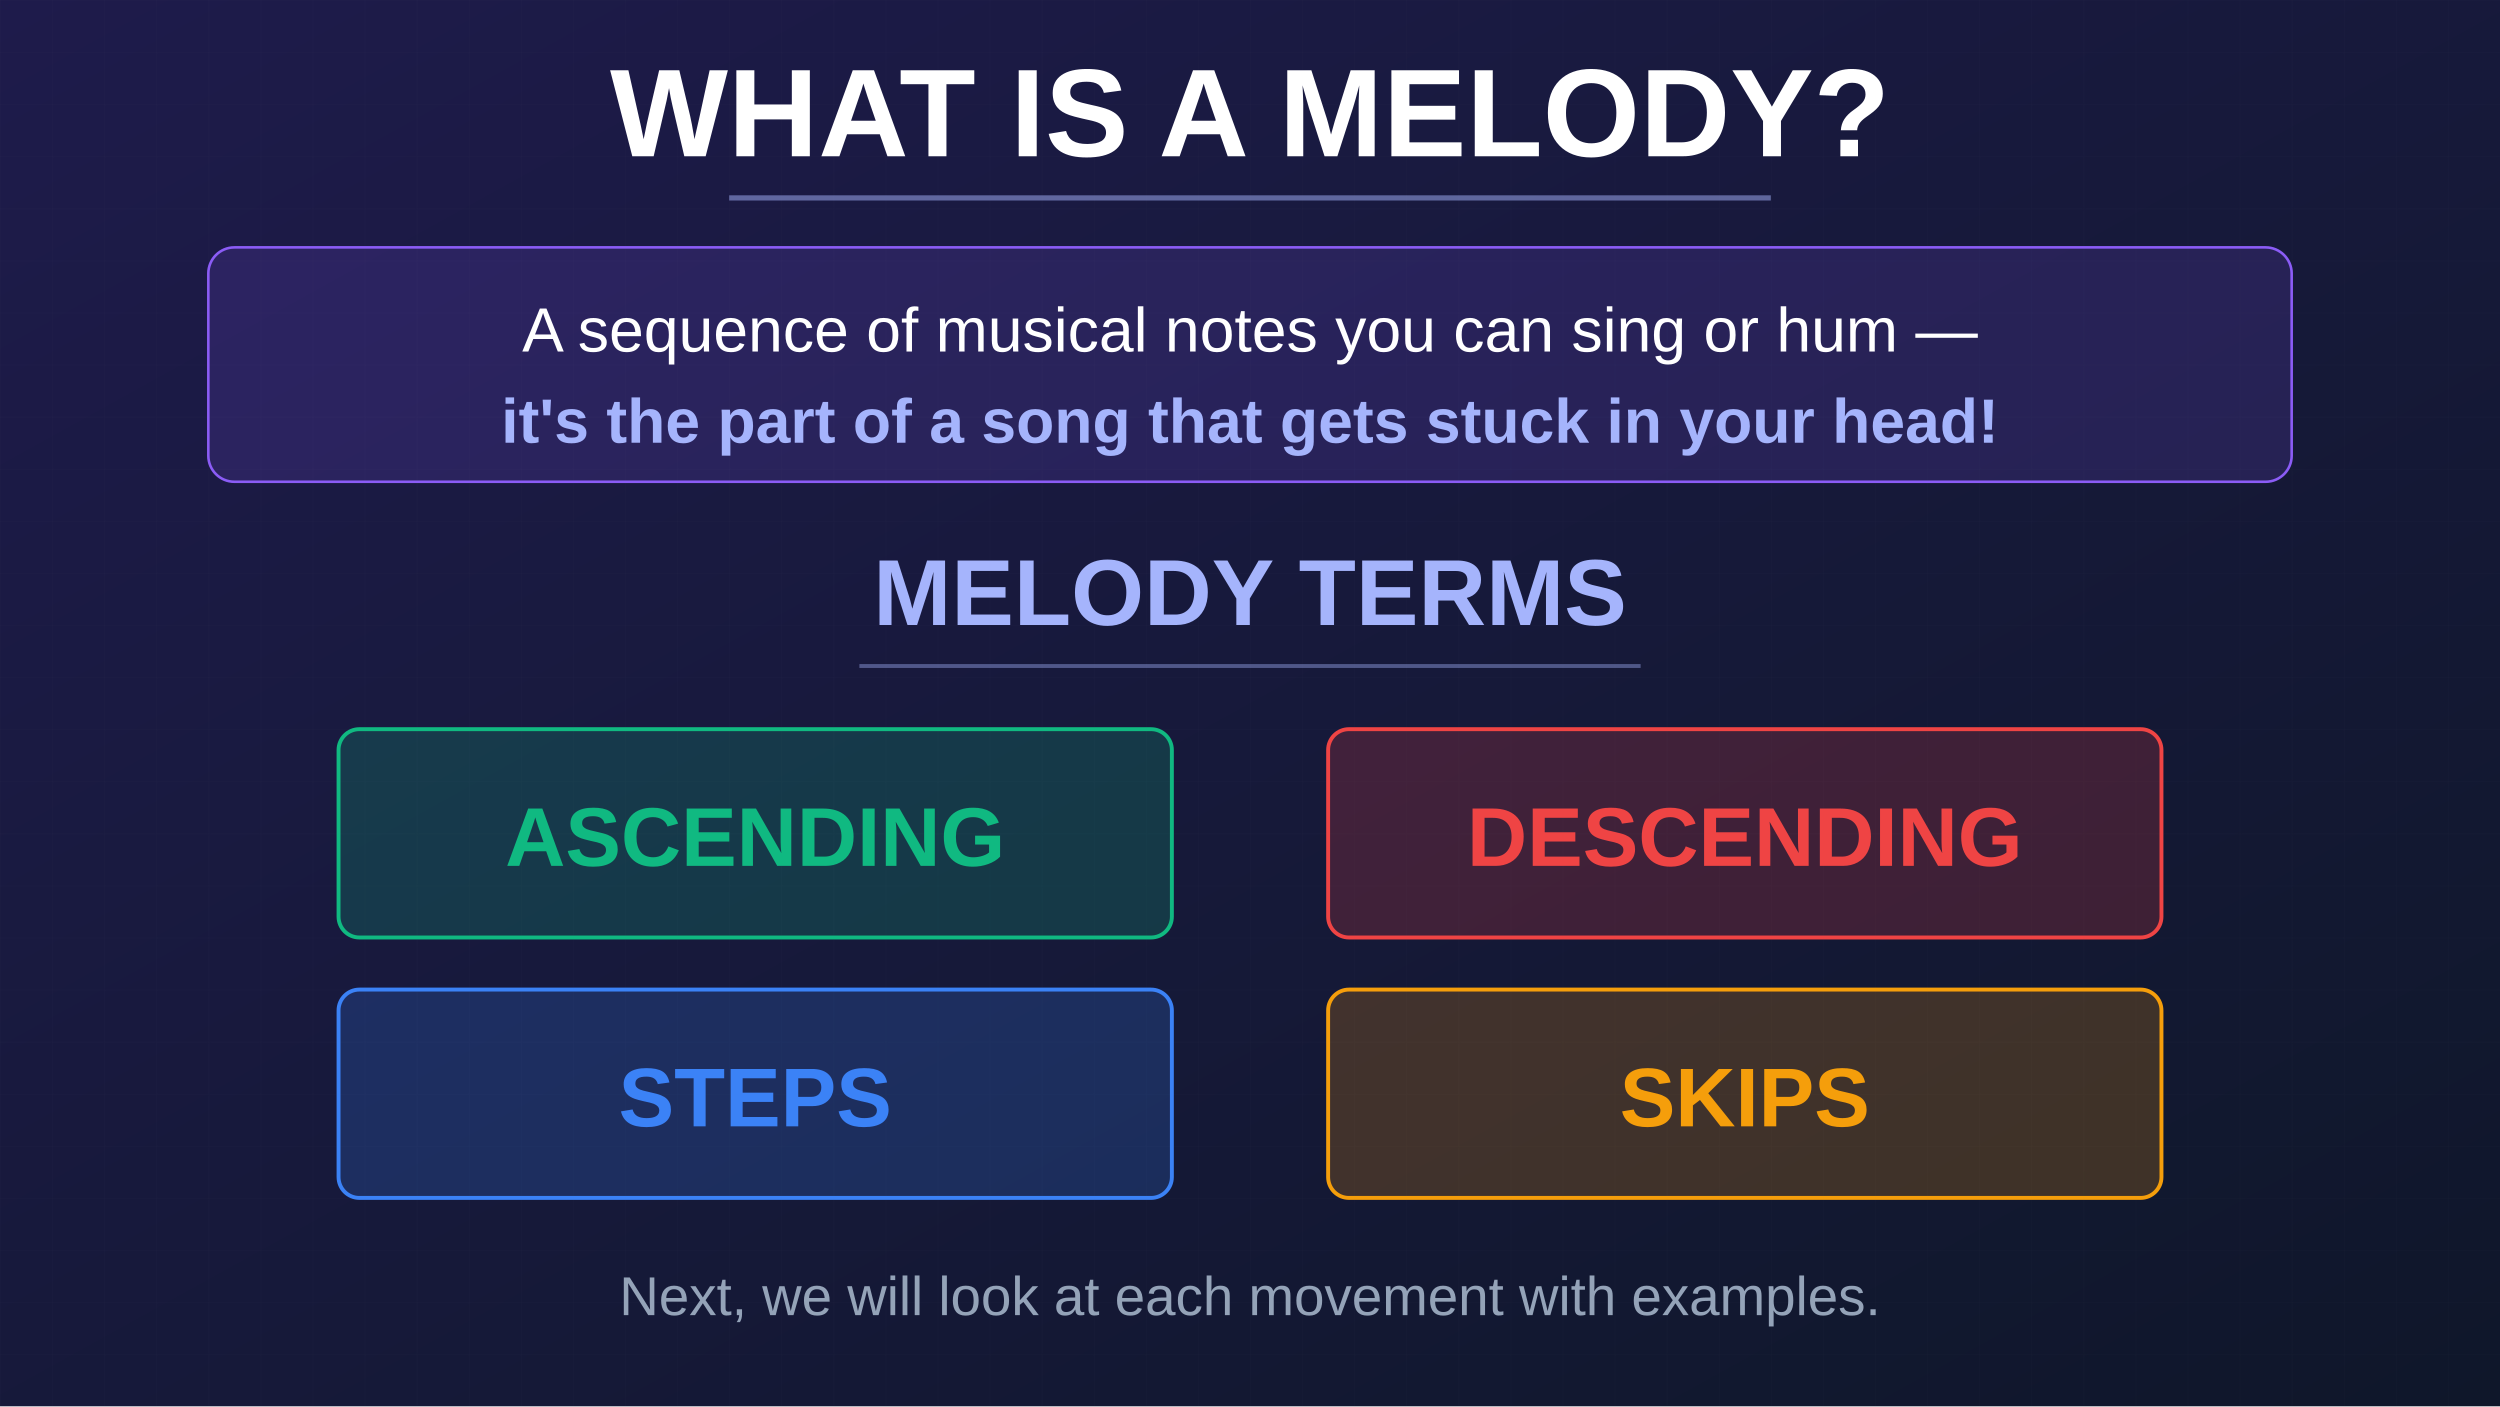
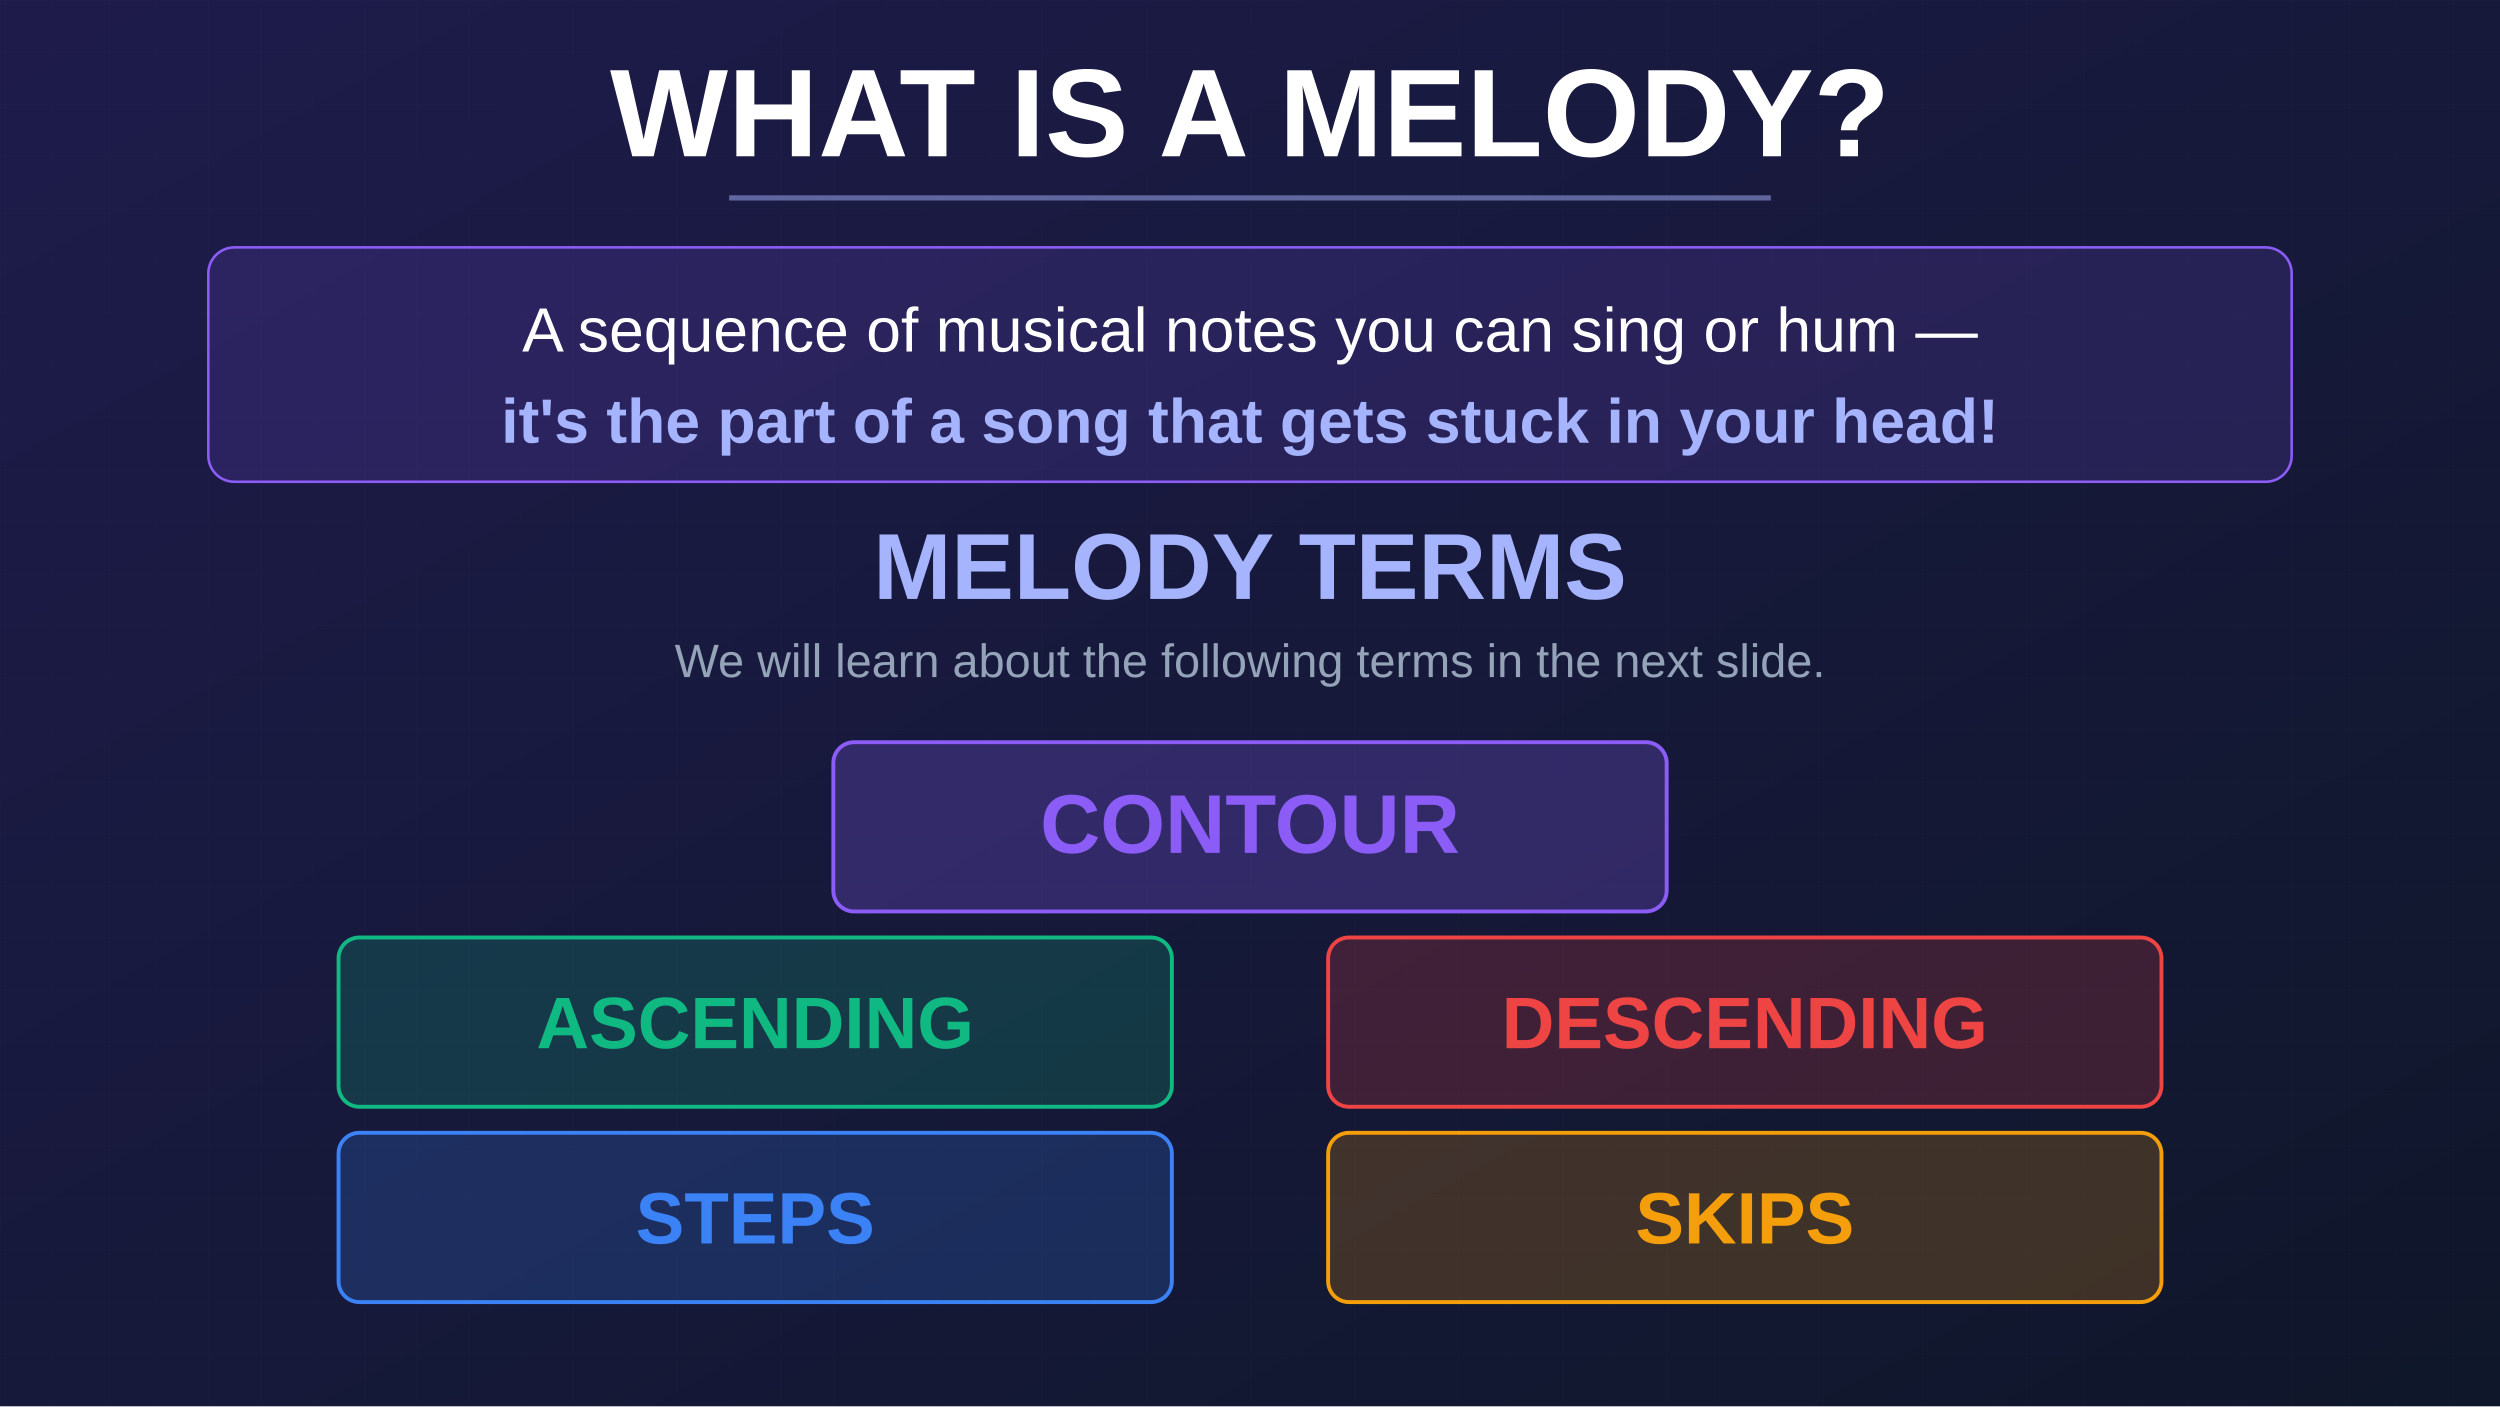
<svg xmlns="http://www.w3.org/2000/svg" width="1920" height="1080">
  <defs>
    <linearGradient id="bg" x1="0%" y1="0%" x2="100%" y2="100%">
      <stop offset="0%" style="stop-color:#1e1b4b" />
      <stop offset="100%" style="stop-color:#0f172a" />
    </linearGradient>
    <pattern id="grid" width="40" height="40" patternUnits="userSpaceOnUse">
      <path d="M 40 0 L 0 0 0 40" fill="none" stroke="white" stroke-width="0.5" opacity="0.03" />
    </pattern>
  </defs>
  <rect width="1920" height="1080" fill="url(#bg)" />
  <rect width="1920" height="1080" fill="url(#grid)" />
  <text x="960" y="120" font-family="Arial, Helvetica, sans-serif" font-size="96" fill="white" font-weight="bold" text-anchor="middle">WHAT IS A MELODY?</text>
  <rect x="560" y="150" width="800" height="4" fill="#a5b4fc" opacity="0.5" />
  <rect x="160" y="190" width="1600" height="180" rx="20" fill="#8b5cf6" fill-opacity="0.15" stroke="#8b5cf6" stroke-width="2" />
  <text x="960" y="270" font-family="Arial, Helvetica, sans-serif" font-size="48" fill="white" text-anchor="middle">A sequence of musical notes you can sing or hum —</text>
  <text x="960" y="340" font-family="Arial, Helvetica, sans-serif" font-size="48" fill="#a5b4fc" text-anchor="middle" font-weight="bold">it's the part of a song that gets stuck in your head!</text>
-   <text x="960" y="480" font-family="Arial, Helvetica, sans-serif" font-size="72" fill="#a5b4fc" font-weight="bold" text-anchor="middle">MELODY TERMS</text>
-   <rect x="660" y="510" width="600" height="3" fill="#a5b4fc" opacity="0.4" />
-   <rect x="260" y="560" width="640" height="160" rx="16" fill="#10b981" fill-opacity="0.2" stroke="#10b981" stroke-width="3" />
-   <text x="580" y="665" font-family="Arial, Helvetica, sans-serif" font-size="64" fill="#10b981" font-weight="bold" text-anchor="middle">ASCENDING</text>
-   <rect x="1020" y="560" width="640" height="160" rx="16" fill="#ef4444" fill-opacity="0.2" stroke="#ef4444" stroke-width="3" />
-   <text x="1340" y="665" font-family="Arial, Helvetica, sans-serif" font-size="64" fill="#ef4444" font-weight="bold" text-anchor="middle">DESCENDING</text>
-   <rect x="260" y="760" width="640" height="160" rx="16" fill="#3b82f6" fill-opacity="0.2" stroke="#3b82f6" stroke-width="3" />
-   <text x="580" y="865" font-family="Arial, Helvetica, sans-serif" font-size="64" fill="#3b82f6" font-weight="bold" text-anchor="middle">STEPS</text>
-   <rect x="1020" y="760" width="640" height="160" rx="16" fill="#f59e0b" fill-opacity="0.2" stroke="#f59e0b" stroke-width="3" />
-   <text x="1340" y="865" font-family="Arial, Helvetica, sans-serif" font-size="64" fill="#f59e0b" font-weight="bold" text-anchor="middle">SKIPS</text>
-   <text x="960" y="1010" font-family="Arial, Helvetica, sans-serif" font-size="42" fill="#94a3b8" text-anchor="middle">Next, we will look at each movement with examples.</text>
+   <text x="960" y="460" font-family="Arial, Helvetica, sans-serif" font-size="72" fill="#a5b4fc" font-weight="bold" text-anchor="middle">MELODY TERMS</text>
+   <text x="960" y="520" font-family="Arial, Helvetica, sans-serif" font-size="36" fill="#94a3b8" text-anchor="middle">We will learn about the following terms in the next slide.</text>
+   <rect x="640" y="570" width="640" height="130" rx="16" fill="#8b5cf6" fill-opacity="0.25" stroke="#8b5cf6" stroke-width="3" />
+   <text x="960" y="655" font-family="Arial, Helvetica, sans-serif" font-size="64" fill="#8b5cf6" font-weight="bold" text-anchor="middle">CONTOUR</text>
+   <rect x="260" y="720" width="640" height="130" rx="16" fill="#10b981" fill-opacity="0.2" stroke="#10b981" stroke-width="3" />
+   <text x="580" y="805" font-family="Arial, Helvetica, sans-serif" font-size="56" fill="#10b981" font-weight="bold" text-anchor="middle">ASCENDING</text>
+   <rect x="1020" y="720" width="640" height="130" rx="16" fill="#ef4444" fill-opacity="0.2" stroke="#ef4444" stroke-width="3" />
+   <text x="1340" y="805" font-family="Arial, Helvetica, sans-serif" font-size="56" fill="#ef4444" font-weight="bold" text-anchor="middle">DESCENDING</text>
+   <rect x="260" y="870" width="640" height="130" rx="16" fill="#3b82f6" fill-opacity="0.2" stroke="#3b82f6" stroke-width="3" />
+   <text x="580" y="955" font-family="Arial, Helvetica, sans-serif" font-size="56" fill="#3b82f6" font-weight="bold" text-anchor="middle">STEPS</text>
+   <rect x="1020" y="870" width="640" height="130" rx="16" fill="#f59e0b" fill-opacity="0.2" stroke="#f59e0b" stroke-width="3" />
+   <text x="1340" y="955" font-family="Arial, Helvetica, sans-serif" font-size="56" fill="#f59e0b" font-weight="bold" text-anchor="middle">SKIPS</text>
</svg>
